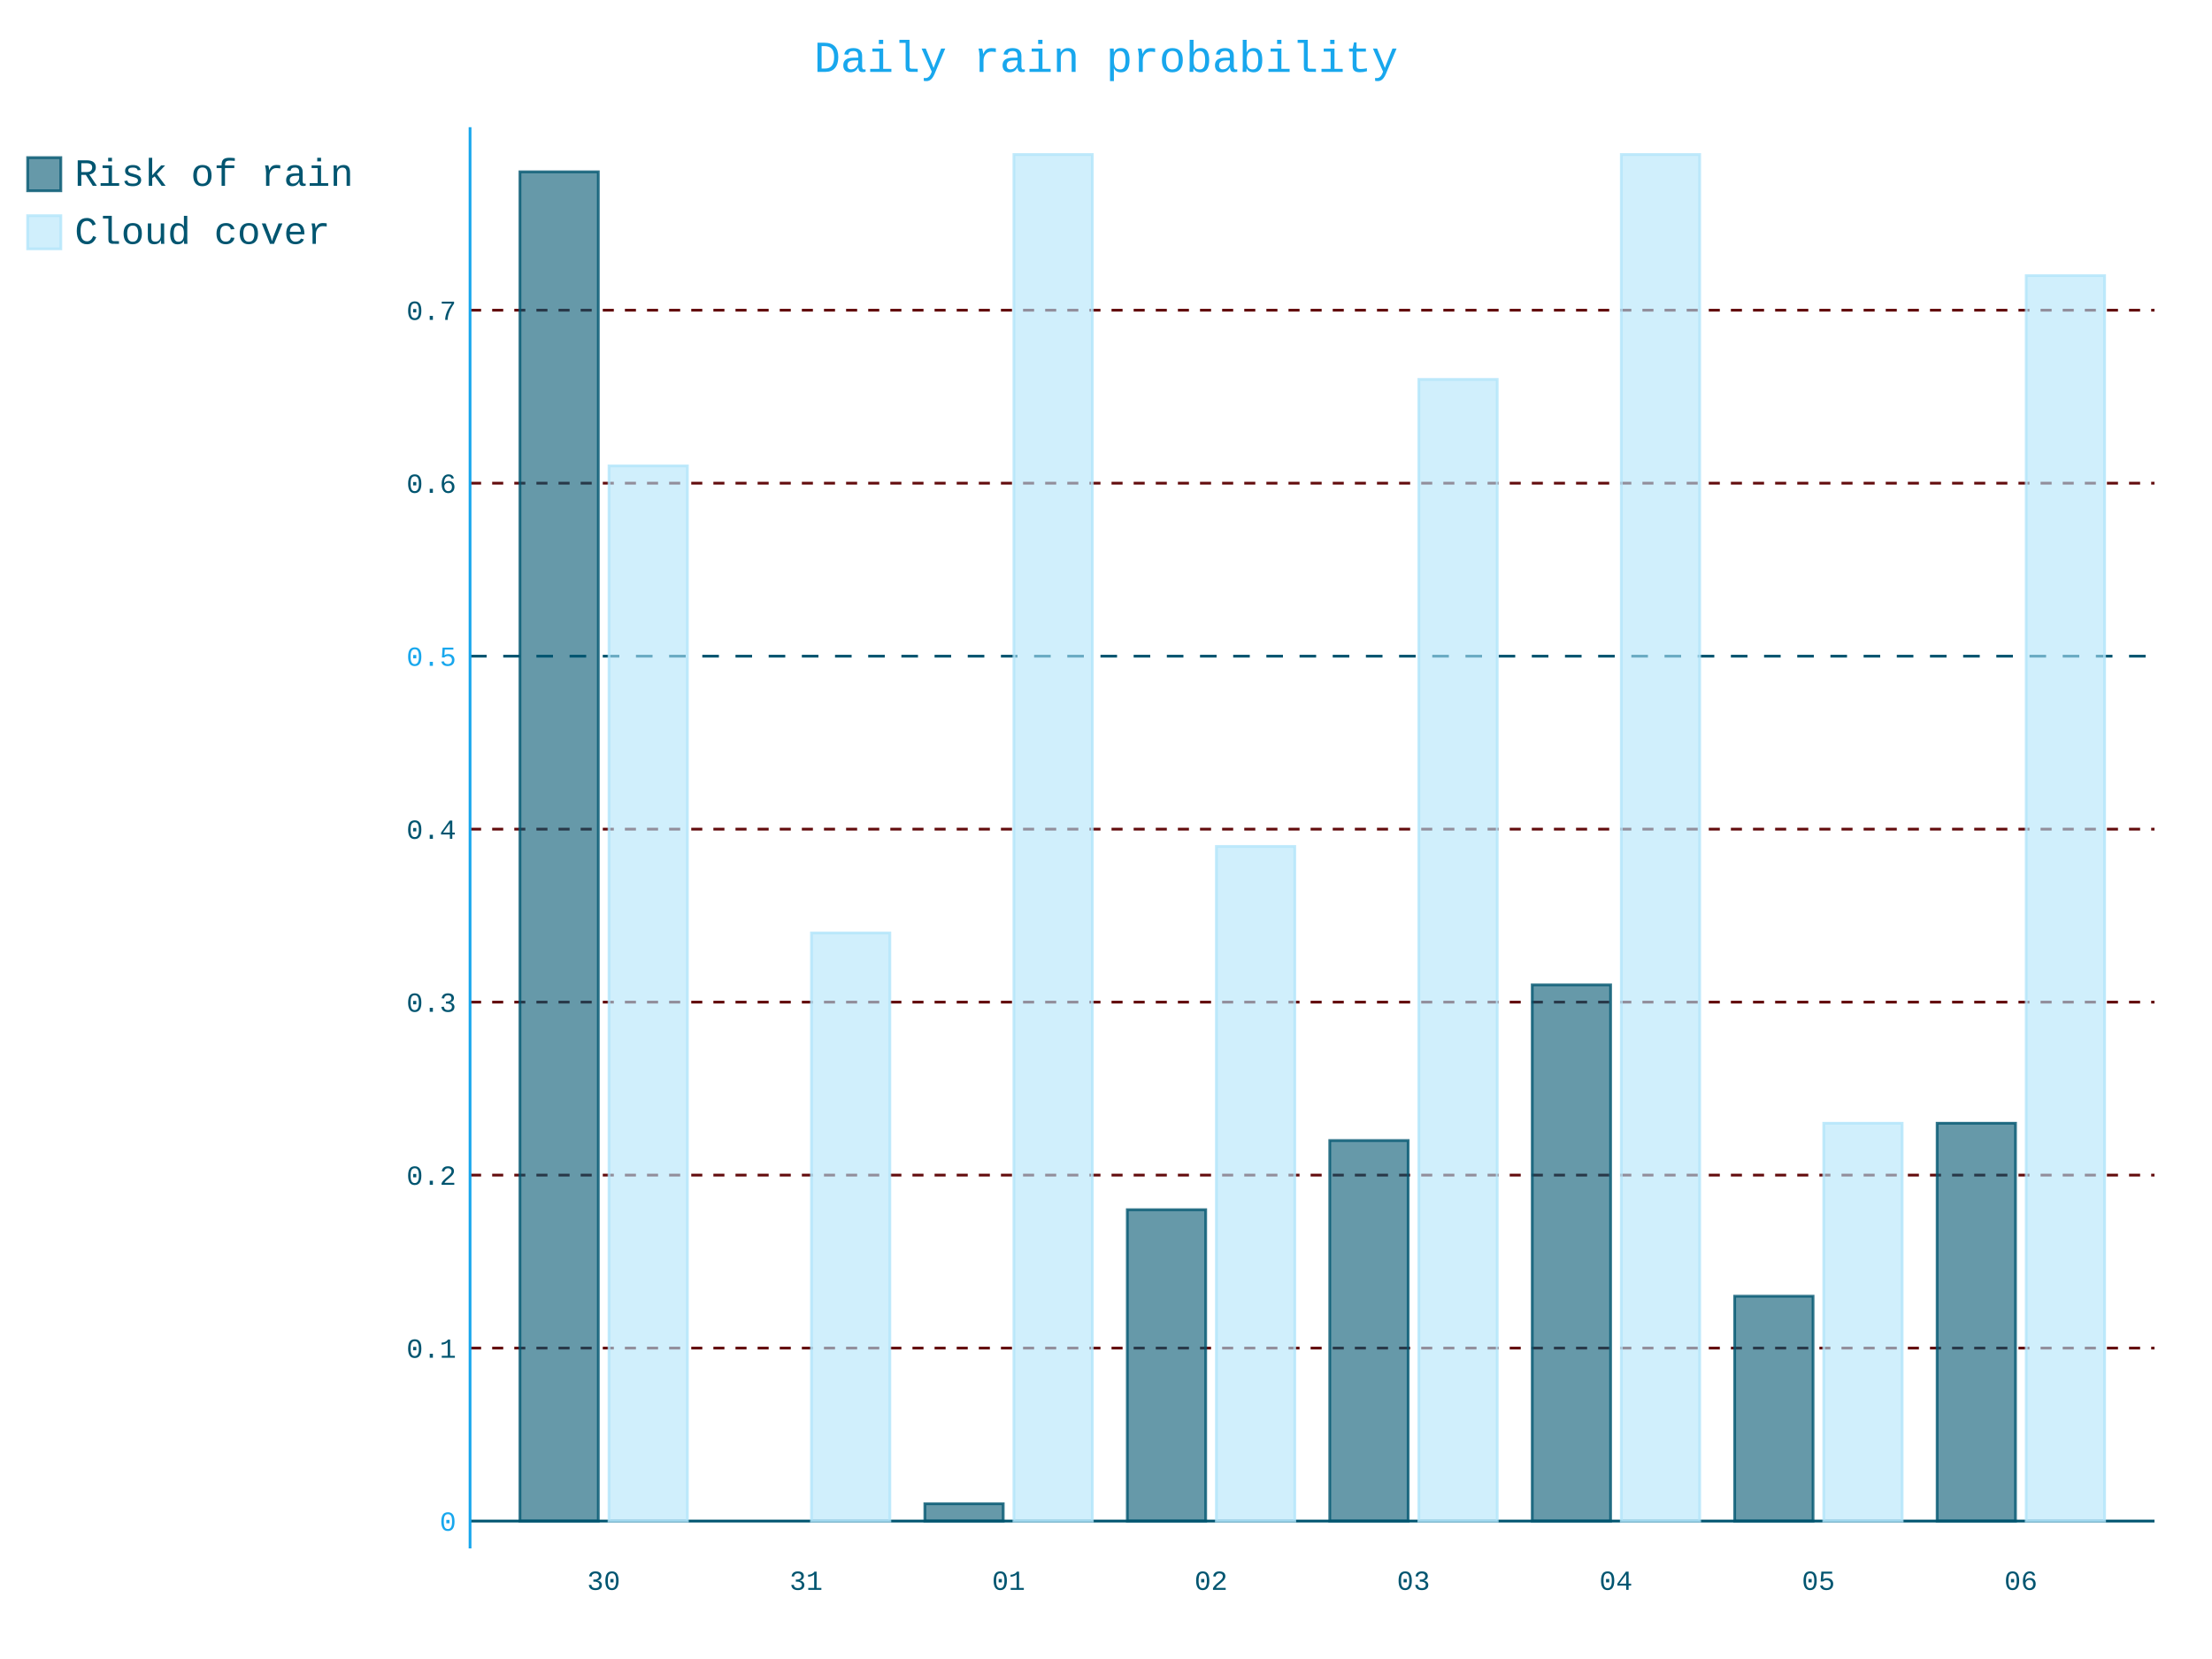
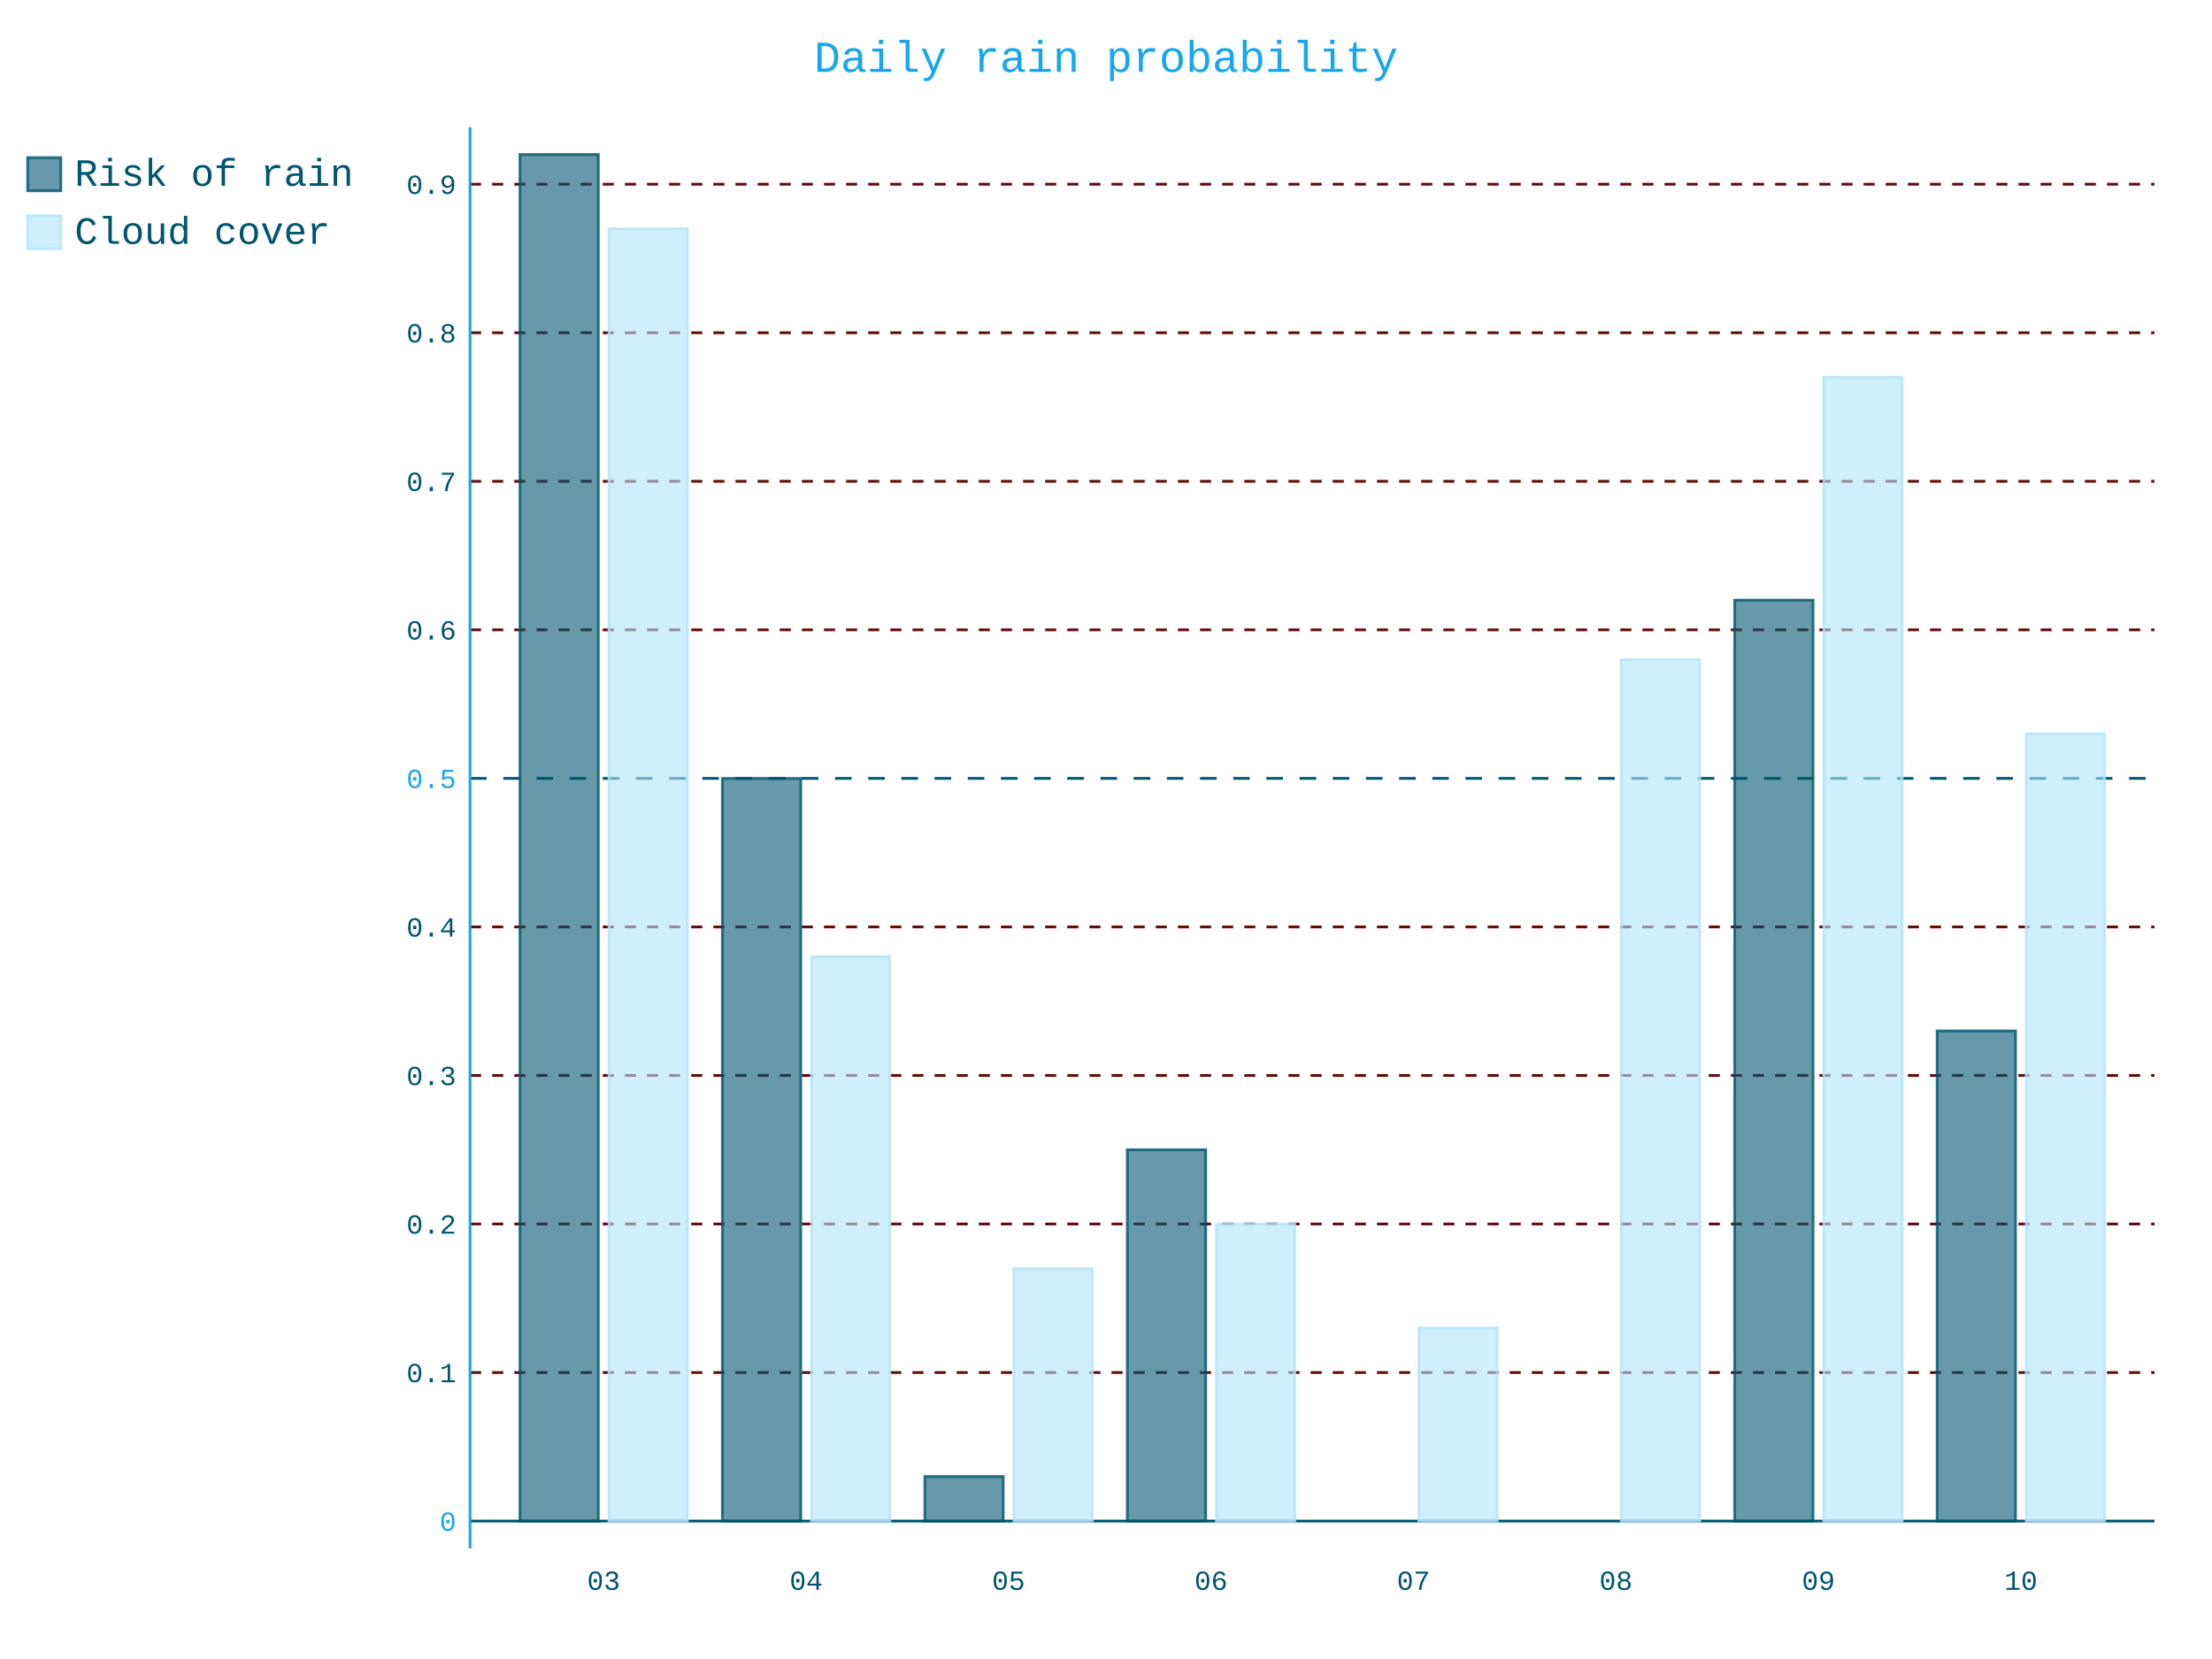
- <svg xmlns="http://www.w3.org/2000/svg" id="chart-491c41b8-5a79-45b8-bc24-2fcc6b6d4594" class="pygal-chart" viewBox="0 0 800 600">
+ <svg xmlns="http://www.w3.org/2000/svg" id="chart-54d18be1-d1a1-4fa1-8e7d-b24754118d6f" class="pygal-chart" viewBox="0 0 800 600">
  <defs>
-     <style type="text/css">#chart-491c41b8-5a79-45b8-bc24-2fcc6b6d4594{-webkit-user-select:none;-webkit-font-smoothing:antialiased;font-family:Consolas,"Liberation Mono",Menlo,Courier,monospace}#chart-491c41b8-5a79-45b8-bc24-2fcc6b6d4594 .title{font-family:Consolas,"Liberation Mono",Menlo,Courier,monospace;font-size:16px}#chart-491c41b8-5a79-45b8-bc24-2fcc6b6d4594 .legends .legend text{font-family:Consolas,"Liberation Mono",Menlo,Courier,monospace;font-size:14px}#chart-491c41b8-5a79-45b8-bc24-2fcc6b6d4594 .axis text{font-family:Consolas,"Liberation Mono",Menlo,Courier,monospace;font-size:10px}#chart-491c41b8-5a79-45b8-bc24-2fcc6b6d4594 .axis text.major{font-family:Consolas,"Liberation Mono",Menlo,Courier,monospace;font-size:10px}#chart-491c41b8-5a79-45b8-bc24-2fcc6b6d4594 .text-overlay text.value{font-family:Consolas,"Liberation Mono",Menlo,Courier,monospace;font-size:16px}#chart-491c41b8-5a79-45b8-bc24-2fcc6b6d4594 .text-overlay text.label{font-family:Consolas,"Liberation Mono",Menlo,Courier,monospace;font-size:10px}#chart-491c41b8-5a79-45b8-bc24-2fcc6b6d4594 .tooltip{font-family:Consolas,"Liberation Mono",Menlo,Courier,monospace;font-size:14px}#chart-491c41b8-5a79-45b8-bc24-2fcc6b6d4594 text.no_data{font-family:Consolas,"Liberation Mono",Menlo,Courier,monospace;font-size:64px}
- #chart-491c41b8-5a79-45b8-bc24-2fcc6b6d4594{background-color:transparent}#chart-491c41b8-5a79-45b8-bc24-2fcc6b6d4594 path,#chart-491c41b8-5a79-45b8-bc24-2fcc6b6d4594 line,#chart-491c41b8-5a79-45b8-bc24-2fcc6b6d4594 rect,#chart-491c41b8-5a79-45b8-bc24-2fcc6b6d4594 circle{-webkit-transition:400ms ease-in;-moz-transition:400ms ease-in;transition:400ms ease-in}#chart-491c41b8-5a79-45b8-bc24-2fcc6b6d4594 .graph &gt; .background{fill:transparent}#chart-491c41b8-5a79-45b8-bc24-2fcc6b6d4594 .plot &gt; .background{fill:transparent}#chart-491c41b8-5a79-45b8-bc24-2fcc6b6d4594 .graph{fill:#005570}#chart-491c41b8-5a79-45b8-bc24-2fcc6b6d4594 text.no_data{fill:#18a7ed}#chart-491c41b8-5a79-45b8-bc24-2fcc6b6d4594 .title{fill:#18a7ed}#chart-491c41b8-5a79-45b8-bc24-2fcc6b6d4594 .legends .legend text{fill:#005570}#chart-491c41b8-5a79-45b8-bc24-2fcc6b6d4594 .legends .legend:hover text{fill:#18a7ed}#chart-491c41b8-5a79-45b8-bc24-2fcc6b6d4594 .axis .line{stroke:#18a7ed}#chart-491c41b8-5a79-45b8-bc24-2fcc6b6d4594 .axis .guide.line{stroke:#630C0D}#chart-491c41b8-5a79-45b8-bc24-2fcc6b6d4594 .axis .major.line{stroke:#005570}#chart-491c41b8-5a79-45b8-bc24-2fcc6b6d4594 .axis text.major{fill:#18a7ed}#chart-491c41b8-5a79-45b8-bc24-2fcc6b6d4594 .axis.y .guides:hover .guide.line,#chart-491c41b8-5a79-45b8-bc24-2fcc6b6d4594 .line-graph .axis.x .guides:hover .guide.line,#chart-491c41b8-5a79-45b8-bc24-2fcc6b6d4594 .stackedline-graph .axis.x .guides:hover .guide.line,#chart-491c41b8-5a79-45b8-bc24-2fcc6b6d4594 .xy-graph .axis.x .guides:hover .guide.line{stroke:#18a7ed}#chart-491c41b8-5a79-45b8-bc24-2fcc6b6d4594 .axis .guides:hover text{fill:#18a7ed}#chart-491c41b8-5a79-45b8-bc24-2fcc6b6d4594 .reactive{fill-opacity:.6;stroke-opacity:.8}#chart-491c41b8-5a79-45b8-bc24-2fcc6b6d4594 .ci{stroke:#005570}#chart-491c41b8-5a79-45b8-bc24-2fcc6b6d4594 .reactive.active,#chart-491c41b8-5a79-45b8-bc24-2fcc6b6d4594 .active .reactive{fill-opacity:.9;stroke-opacity:.9;stroke-width:4}#chart-491c41b8-5a79-45b8-bc24-2fcc6b6d4594 .ci .reactive.active{stroke-width:1.5}#chart-491c41b8-5a79-45b8-bc24-2fcc6b6d4594 .series text{fill:#18a7ed}#chart-491c41b8-5a79-45b8-bc24-2fcc6b6d4594 .tooltip rect{fill:transparent;stroke:#18a7ed;-webkit-transition:opacity 400ms ease-in;-moz-transition:opacity 400ms ease-in;transition:opacity 400ms ease-in}#chart-491c41b8-5a79-45b8-bc24-2fcc6b6d4594 .tooltip .label{fill:#005570}#chart-491c41b8-5a79-45b8-bc24-2fcc6b6d4594 .tooltip .label{fill:#005570}#chart-491c41b8-5a79-45b8-bc24-2fcc6b6d4594 .tooltip .legend{font-size:.8em;fill:#630C0D}#chart-491c41b8-5a79-45b8-bc24-2fcc6b6d4594 .tooltip .x_label{font-size:.6em;fill:#18a7ed}#chart-491c41b8-5a79-45b8-bc24-2fcc6b6d4594 .tooltip .xlink{font-size:.5em;text-decoration:underline}#chart-491c41b8-5a79-45b8-bc24-2fcc6b6d4594 .tooltip .value{font-size:1.5em}#chart-491c41b8-5a79-45b8-bc24-2fcc6b6d4594 .bound{font-size:.5em}#chart-491c41b8-5a79-45b8-bc24-2fcc6b6d4594 .max-value{font-size:.75em;fill:#630C0D}#chart-491c41b8-5a79-45b8-bc24-2fcc6b6d4594 .map-element{fill:transparent;stroke:#630C0D !important}#chart-491c41b8-5a79-45b8-bc24-2fcc6b6d4594 .map-element .reactive{fill-opacity:inherit;stroke-opacity:inherit}#chart-491c41b8-5a79-45b8-bc24-2fcc6b6d4594 .color-0,#chart-491c41b8-5a79-45b8-bc24-2fcc6b6d4594 .color-0 a:visited{stroke:#005570;fill:#005570}#chart-491c41b8-5a79-45b8-bc24-2fcc6b6d4594 .color-1,#chart-491c41b8-5a79-45b8-bc24-2fcc6b6d4594 .color-1 a:visited{stroke:#b1e4fa;fill:#b1e4fa}#chart-491c41b8-5a79-45b8-bc24-2fcc6b6d4594 .text-overlay .color-0 text{fill:black}#chart-491c41b8-5a79-45b8-bc24-2fcc6b6d4594 .text-overlay .color-1 text{fill:black}
- #chart-491c41b8-5a79-45b8-bc24-2fcc6b6d4594 text.no_data{text-anchor:middle}#chart-491c41b8-5a79-45b8-bc24-2fcc6b6d4594 .guide.line{fill:none}#chart-491c41b8-5a79-45b8-bc24-2fcc6b6d4594 .centered{text-anchor:middle}#chart-491c41b8-5a79-45b8-bc24-2fcc6b6d4594 .title{text-anchor:middle}#chart-491c41b8-5a79-45b8-bc24-2fcc6b6d4594 .legends .legend text{fill-opacity:1}#chart-491c41b8-5a79-45b8-bc24-2fcc6b6d4594 .axis.x text{text-anchor:middle}#chart-491c41b8-5a79-45b8-bc24-2fcc6b6d4594 .axis.x:not(.web) text[transform]{text-anchor:start}#chart-491c41b8-5a79-45b8-bc24-2fcc6b6d4594 .axis.x:not(.web) text[transform].backwards{text-anchor:end}#chart-491c41b8-5a79-45b8-bc24-2fcc6b6d4594 .axis.y text{text-anchor:end}#chart-491c41b8-5a79-45b8-bc24-2fcc6b6d4594 .axis.y text[transform].backwards{text-anchor:start}#chart-491c41b8-5a79-45b8-bc24-2fcc6b6d4594 .axis.y2 text{text-anchor:start}#chart-491c41b8-5a79-45b8-bc24-2fcc6b6d4594 .axis.y2 text[transform].backwards{text-anchor:end}#chart-491c41b8-5a79-45b8-bc24-2fcc6b6d4594 .axis .guide.line{stroke-dasharray:4,4}#chart-491c41b8-5a79-45b8-bc24-2fcc6b6d4594 .axis .major.guide.line{stroke-dasharray:6,6}#chart-491c41b8-5a79-45b8-bc24-2fcc6b6d4594 .horizontal .axis.y .guide.line,#chart-491c41b8-5a79-45b8-bc24-2fcc6b6d4594 .horizontal .axis.y2 .guide.line,#chart-491c41b8-5a79-45b8-bc24-2fcc6b6d4594 .vertical .axis.x .guide.line{opacity:0}#chart-491c41b8-5a79-45b8-bc24-2fcc6b6d4594 .horizontal .axis.always_show .guide.line,#chart-491c41b8-5a79-45b8-bc24-2fcc6b6d4594 .vertical .axis.always_show .guide.line{opacity:1 !important}#chart-491c41b8-5a79-45b8-bc24-2fcc6b6d4594 .axis.y .guides:hover .guide.line,#chart-491c41b8-5a79-45b8-bc24-2fcc6b6d4594 .axis.y2 .guides:hover .guide.line,#chart-491c41b8-5a79-45b8-bc24-2fcc6b6d4594 .axis.x .guides:hover .guide.line{opacity:1}#chart-491c41b8-5a79-45b8-bc24-2fcc6b6d4594 .axis .guides:hover text{opacity:1}#chart-491c41b8-5a79-45b8-bc24-2fcc6b6d4594 .nofill{fill:none}#chart-491c41b8-5a79-45b8-bc24-2fcc6b6d4594 .subtle-fill{fill-opacity:.2}#chart-491c41b8-5a79-45b8-bc24-2fcc6b6d4594 .dot{stroke-width:1px;fill-opacity:1}#chart-491c41b8-5a79-45b8-bc24-2fcc6b6d4594 .dot.active{stroke-width:5px}#chart-491c41b8-5a79-45b8-bc24-2fcc6b6d4594 .dot.negative{fill:transparent}#chart-491c41b8-5a79-45b8-bc24-2fcc6b6d4594 text,#chart-491c41b8-5a79-45b8-bc24-2fcc6b6d4594 tspan{stroke:none !important}#chart-491c41b8-5a79-45b8-bc24-2fcc6b6d4594 .series text.active{opacity:1}#chart-491c41b8-5a79-45b8-bc24-2fcc6b6d4594 .tooltip rect{fill-opacity:.95;stroke-width:.5}#chart-491c41b8-5a79-45b8-bc24-2fcc6b6d4594 .tooltip text{fill-opacity:1}#chart-491c41b8-5a79-45b8-bc24-2fcc6b6d4594 .showable{visibility:hidden}#chart-491c41b8-5a79-45b8-bc24-2fcc6b6d4594 .showable.shown{visibility:visible}#chart-491c41b8-5a79-45b8-bc24-2fcc6b6d4594 .gauge-background{fill:rgba(229,229,229,1);stroke:none}#chart-491c41b8-5a79-45b8-bc24-2fcc6b6d4594 .bg-lines{stroke:transparent;stroke-width:2px}</style>
+     <style type="text/css">#chart-54d18be1-d1a1-4fa1-8e7d-b24754118d6f{-webkit-user-select:none;-webkit-font-smoothing:antialiased;font-family:Consolas,"Liberation Mono",Menlo,Courier,monospace}#chart-54d18be1-d1a1-4fa1-8e7d-b24754118d6f .title{font-family:Consolas,"Liberation Mono",Menlo,Courier,monospace;font-size:16px}#chart-54d18be1-d1a1-4fa1-8e7d-b24754118d6f .legends .legend text{font-family:Consolas,"Liberation Mono",Menlo,Courier,monospace;font-size:14px}#chart-54d18be1-d1a1-4fa1-8e7d-b24754118d6f .axis text{font-family:Consolas,"Liberation Mono",Menlo,Courier,monospace;font-size:10px}#chart-54d18be1-d1a1-4fa1-8e7d-b24754118d6f .axis text.major{font-family:Consolas,"Liberation Mono",Menlo,Courier,monospace;font-size:10px}#chart-54d18be1-d1a1-4fa1-8e7d-b24754118d6f .text-overlay text.value{font-family:Consolas,"Liberation Mono",Menlo,Courier,monospace;font-size:16px}#chart-54d18be1-d1a1-4fa1-8e7d-b24754118d6f .text-overlay text.label{font-family:Consolas,"Liberation Mono",Menlo,Courier,monospace;font-size:10px}#chart-54d18be1-d1a1-4fa1-8e7d-b24754118d6f .tooltip{font-family:Consolas,"Liberation Mono",Menlo,Courier,monospace;font-size:14px}#chart-54d18be1-d1a1-4fa1-8e7d-b24754118d6f text.no_data{font-family:Consolas,"Liberation Mono",Menlo,Courier,monospace;font-size:64px}
+ #chart-54d18be1-d1a1-4fa1-8e7d-b24754118d6f{background-color:transparent}#chart-54d18be1-d1a1-4fa1-8e7d-b24754118d6f path,#chart-54d18be1-d1a1-4fa1-8e7d-b24754118d6f line,#chart-54d18be1-d1a1-4fa1-8e7d-b24754118d6f rect,#chart-54d18be1-d1a1-4fa1-8e7d-b24754118d6f circle{-webkit-transition:400ms ease-in;-moz-transition:400ms ease-in;transition:400ms ease-in}#chart-54d18be1-d1a1-4fa1-8e7d-b24754118d6f .graph &gt; .background{fill:transparent}#chart-54d18be1-d1a1-4fa1-8e7d-b24754118d6f .plot &gt; .background{fill:transparent}#chart-54d18be1-d1a1-4fa1-8e7d-b24754118d6f .graph{fill:#005570}#chart-54d18be1-d1a1-4fa1-8e7d-b24754118d6f text.no_data{fill:#18a7ed}#chart-54d18be1-d1a1-4fa1-8e7d-b24754118d6f .title{fill:#18a7ed}#chart-54d18be1-d1a1-4fa1-8e7d-b24754118d6f .legends .legend text{fill:#005570}#chart-54d18be1-d1a1-4fa1-8e7d-b24754118d6f .legends .legend:hover text{fill:#18a7ed}#chart-54d18be1-d1a1-4fa1-8e7d-b24754118d6f .axis .line{stroke:#18a7ed}#chart-54d18be1-d1a1-4fa1-8e7d-b24754118d6f .axis .guide.line{stroke:#630C0D}#chart-54d18be1-d1a1-4fa1-8e7d-b24754118d6f .axis .major.line{stroke:#005570}#chart-54d18be1-d1a1-4fa1-8e7d-b24754118d6f .axis text.major{fill:#18a7ed}#chart-54d18be1-d1a1-4fa1-8e7d-b24754118d6f .axis.y .guides:hover .guide.line,#chart-54d18be1-d1a1-4fa1-8e7d-b24754118d6f .line-graph .axis.x .guides:hover .guide.line,#chart-54d18be1-d1a1-4fa1-8e7d-b24754118d6f .stackedline-graph .axis.x .guides:hover .guide.line,#chart-54d18be1-d1a1-4fa1-8e7d-b24754118d6f .xy-graph .axis.x .guides:hover .guide.line{stroke:#18a7ed}#chart-54d18be1-d1a1-4fa1-8e7d-b24754118d6f .axis .guides:hover text{fill:#18a7ed}#chart-54d18be1-d1a1-4fa1-8e7d-b24754118d6f .reactive{fill-opacity:.6;stroke-opacity:.8}#chart-54d18be1-d1a1-4fa1-8e7d-b24754118d6f .ci{stroke:#005570}#chart-54d18be1-d1a1-4fa1-8e7d-b24754118d6f .reactive.active,#chart-54d18be1-d1a1-4fa1-8e7d-b24754118d6f .active .reactive{fill-opacity:.9;stroke-opacity:.9;stroke-width:4}#chart-54d18be1-d1a1-4fa1-8e7d-b24754118d6f .ci .reactive.active{stroke-width:1.5}#chart-54d18be1-d1a1-4fa1-8e7d-b24754118d6f .series text{fill:#18a7ed}#chart-54d18be1-d1a1-4fa1-8e7d-b24754118d6f .tooltip rect{fill:transparent;stroke:#18a7ed;-webkit-transition:opacity 400ms ease-in;-moz-transition:opacity 400ms ease-in;transition:opacity 400ms ease-in}#chart-54d18be1-d1a1-4fa1-8e7d-b24754118d6f .tooltip .label{fill:#005570}#chart-54d18be1-d1a1-4fa1-8e7d-b24754118d6f .tooltip .label{fill:#005570}#chart-54d18be1-d1a1-4fa1-8e7d-b24754118d6f .tooltip .legend{font-size:.8em;fill:#630C0D}#chart-54d18be1-d1a1-4fa1-8e7d-b24754118d6f .tooltip .x_label{font-size:.6em;fill:#18a7ed}#chart-54d18be1-d1a1-4fa1-8e7d-b24754118d6f .tooltip .xlink{font-size:.5em;text-decoration:underline}#chart-54d18be1-d1a1-4fa1-8e7d-b24754118d6f .tooltip .value{font-size:1.5em}#chart-54d18be1-d1a1-4fa1-8e7d-b24754118d6f .bound{font-size:.5em}#chart-54d18be1-d1a1-4fa1-8e7d-b24754118d6f .max-value{font-size:.75em;fill:#630C0D}#chart-54d18be1-d1a1-4fa1-8e7d-b24754118d6f .map-element{fill:transparent;stroke:#630C0D !important}#chart-54d18be1-d1a1-4fa1-8e7d-b24754118d6f .map-element .reactive{fill-opacity:inherit;stroke-opacity:inherit}#chart-54d18be1-d1a1-4fa1-8e7d-b24754118d6f .color-0,#chart-54d18be1-d1a1-4fa1-8e7d-b24754118d6f .color-0 a:visited{stroke:#005570;fill:#005570}#chart-54d18be1-d1a1-4fa1-8e7d-b24754118d6f .color-1,#chart-54d18be1-d1a1-4fa1-8e7d-b24754118d6f .color-1 a:visited{stroke:#b1e4fa;fill:#b1e4fa}#chart-54d18be1-d1a1-4fa1-8e7d-b24754118d6f .text-overlay .color-0 text{fill:black}#chart-54d18be1-d1a1-4fa1-8e7d-b24754118d6f .text-overlay .color-1 text{fill:black}
+ #chart-54d18be1-d1a1-4fa1-8e7d-b24754118d6f text.no_data{text-anchor:middle}#chart-54d18be1-d1a1-4fa1-8e7d-b24754118d6f .guide.line{fill:none}#chart-54d18be1-d1a1-4fa1-8e7d-b24754118d6f .centered{text-anchor:middle}#chart-54d18be1-d1a1-4fa1-8e7d-b24754118d6f .title{text-anchor:middle}#chart-54d18be1-d1a1-4fa1-8e7d-b24754118d6f .legends .legend text{fill-opacity:1}#chart-54d18be1-d1a1-4fa1-8e7d-b24754118d6f .axis.x text{text-anchor:middle}#chart-54d18be1-d1a1-4fa1-8e7d-b24754118d6f .axis.x:not(.web) text[transform]{text-anchor:start}#chart-54d18be1-d1a1-4fa1-8e7d-b24754118d6f .axis.x:not(.web) text[transform].backwards{text-anchor:end}#chart-54d18be1-d1a1-4fa1-8e7d-b24754118d6f .axis.y text{text-anchor:end}#chart-54d18be1-d1a1-4fa1-8e7d-b24754118d6f .axis.y text[transform].backwards{text-anchor:start}#chart-54d18be1-d1a1-4fa1-8e7d-b24754118d6f .axis.y2 text{text-anchor:start}#chart-54d18be1-d1a1-4fa1-8e7d-b24754118d6f .axis.y2 text[transform].backwards{text-anchor:end}#chart-54d18be1-d1a1-4fa1-8e7d-b24754118d6f .axis .guide.line{stroke-dasharray:4,4}#chart-54d18be1-d1a1-4fa1-8e7d-b24754118d6f .axis .major.guide.line{stroke-dasharray:6,6}#chart-54d18be1-d1a1-4fa1-8e7d-b24754118d6f .horizontal .axis.y .guide.line,#chart-54d18be1-d1a1-4fa1-8e7d-b24754118d6f .horizontal .axis.y2 .guide.line,#chart-54d18be1-d1a1-4fa1-8e7d-b24754118d6f .vertical .axis.x .guide.line{opacity:0}#chart-54d18be1-d1a1-4fa1-8e7d-b24754118d6f .horizontal .axis.always_show .guide.line,#chart-54d18be1-d1a1-4fa1-8e7d-b24754118d6f .vertical .axis.always_show .guide.line{opacity:1 !important}#chart-54d18be1-d1a1-4fa1-8e7d-b24754118d6f .axis.y .guides:hover .guide.line,#chart-54d18be1-d1a1-4fa1-8e7d-b24754118d6f .axis.y2 .guides:hover .guide.line,#chart-54d18be1-d1a1-4fa1-8e7d-b24754118d6f .axis.x .guides:hover .guide.line{opacity:1}#chart-54d18be1-d1a1-4fa1-8e7d-b24754118d6f .axis .guides:hover text{opacity:1}#chart-54d18be1-d1a1-4fa1-8e7d-b24754118d6f .nofill{fill:none}#chart-54d18be1-d1a1-4fa1-8e7d-b24754118d6f .subtle-fill{fill-opacity:.2}#chart-54d18be1-d1a1-4fa1-8e7d-b24754118d6f .dot{stroke-width:1px;fill-opacity:1}#chart-54d18be1-d1a1-4fa1-8e7d-b24754118d6f .dot.active{stroke-width:5px}#chart-54d18be1-d1a1-4fa1-8e7d-b24754118d6f .dot.negative{fill:transparent}#chart-54d18be1-d1a1-4fa1-8e7d-b24754118d6f text,#chart-54d18be1-d1a1-4fa1-8e7d-b24754118d6f tspan{stroke:none !important}#chart-54d18be1-d1a1-4fa1-8e7d-b24754118d6f .series text.active{opacity:1}#chart-54d18be1-d1a1-4fa1-8e7d-b24754118d6f .tooltip rect{fill-opacity:.95;stroke-width:.5}#chart-54d18be1-d1a1-4fa1-8e7d-b24754118d6f .tooltip text{fill-opacity:1}#chart-54d18be1-d1a1-4fa1-8e7d-b24754118d6f .showable{visibility:hidden}#chart-54d18be1-d1a1-4fa1-8e7d-b24754118d6f .showable.shown{visibility:visible}#chart-54d18be1-d1a1-4fa1-8e7d-b24754118d6f .gauge-background{fill:rgba(229,229,229,1);stroke:none}#chart-54d18be1-d1a1-4fa1-8e7d-b24754118d6f .bg-lines{stroke:transparent;stroke-width:2px}</style>
  </defs>
  <g class="graph bar-graph vertical">
    <rect class="background" height="600" width="800" x="0" y="0" />
    <g class="plot" transform="translate(170, 46)">
      <rect class="background" height="514" width="609.2" x="0" y="0" />
      <g class="axis y always_show">
        <g class="guides">
          <path class="axis major line" d="M0 504.115 h609.2" />
          <text class="major" x="-5" y="507.615">0</text>
        </g>
        <g class="guides">
-           <path class="guide line" d="M0 441.555 h609.2" />
-           <text class="" x="-5" y="445.055">0.1</text>
+           <path class="guide line" d="M0 450.395 h609.2" />
+           <text class="" x="-5" y="453.895">0.1</text>
        </g>
        <g class="guides">
-           <path class="guide line" d="M0 378.994 h609.2" />
-           <text class="" x="-5" y="382.494">0.2</text>
+           <path class="guide line" d="M0 396.674 h609.2" />
+           <text class="" x="-5" y="400.174">0.2</text>
        </g>
        <g class="guides">
-           <path class="guide line" d="M0 316.433 h609.2" />
-           <text class="" x="-5" y="319.933">0.3</text>
+           <path class="guide line" d="M0 342.953 h609.2" />
+           <text class="" x="-5" y="346.453">0.3</text>
        </g>
        <g class="guides">
-           <path class="guide line" d="M0 253.872 h609.2" />
-           <text class="" x="-5" y="257.372">0.4</text>
+           <path class="guide line" d="M0 289.232 h609.2" />
+           <text class="" x="-5" y="292.732">0.4</text>
        </g>
        <g class="guides">
-           <path class="major guide line" d="M0 191.311 h609.2" />
-           <text class="major" x="-5" y="194.811">0.5</text>
+           <path class="major guide line" d="M0 235.512 h609.2" />
+           <text class="major" x="-5" y="239.012">0.5</text>
        </g>
        <g class="guides">
-           <path class="guide line" d="M0 128.75 h609.2" />
-           <text class="" x="-5" y="132.25">0.6</text>
+           <path class="guide line" d="M0 181.791 h609.2" />
+           <text class="" x="-5" y="185.291">0.6</text>
        </g>
        <g class="guides">
-           <path class="guide line" d="M0 66.189 h609.2" />
-           <text class="" x="-5" y="69.689">0.7</text>
+           <path class="guide line" d="M0 128.07 h609.2" />
+           <text class="" x="-5" y="131.57">0.7</text>
+         </g>
+         <g class="guides">
+           <path class="guide line" d="M0 74.349 h609.2" />
+           <text class="" x="-5" y="77.849">0.8</text>
+         </g>
+         <g class="guides">
+           <path class="guide line" d="M0 20.629 h609.2" />
+           <text class="" x="-5" y="24.129">0.9</text>
        </g>
      </g>
      <g class="axis x">
        <path class="line" d="M0 0 v514" />
        <g class="guides">
          <path class="guide line" d="M48.326 0 v514" />
-           <text class="" x="48.326" y="529.0">30</text>
+           <text class="" x="48.326" y="529.0">03</text>
        </g>
        <g class="guides">
          <path class="guide line" d="M121.547 0 v514" />
-           <text class="" x="121.547" y="529.0">31</text>
+           <text class="" x="121.547" y="529.0">04</text>
        </g>
        <g class="guides">
          <path class="guide line" d="M194.768 0 v514" />
-           <text class="" x="194.768" y="529.0">01</text>
+           <text class="" x="194.768" y="529.0">05</text>
        </g>
        <g class="guides">
          <path class="guide line" d="M267.989 0 v514" />
-           <text class="" x="267.989" y="529.0">02</text>
+           <text class="" x="267.989" y="529.0">06</text>
        </g>
        <g class="guides">
          <path class="guide line" d="M341.211 0 v514" />
-           <text class="" x="341.211" y="529.0">03</text>
+           <text class="" x="341.211" y="529.0">07</text>
        </g>
        <g class="guides">
          <path class="guide line" d="M414.432 0 v514" />
-           <text class="" x="414.432" y="529.0">04</text>
+           <text class="" x="414.432" y="529.0">08</text>
        </g>
        <g class="guides">
          <path class="guide line" d="M487.653 0 v514" />
-           <text class="" x="487.653" y="529.0">05</text>
+           <text class="" x="487.653" y="529.0">09</text>
        </g>
        <g class="guides">
          <path class="guide line" d="M560.874 0 v514" />
-           <text class="" x="560.874" y="529.0">06</text>
+           <text class="" x="560.874" y="529.0">10</text>
        </g>
      </g>
      <g class="series serie-0 color-0">
        <g class="bars">
          <g class="bar">
-             <rect class="rect reactive tooltip-trigger" height="487.975" rx="0" ry="0" width="28.351" x="18.042" y="16.141" />
+             <rect class="rect reactive tooltip-trigger" height="494.231" rx="0" ry="0" width="28.351" x="18.042" y="9.885" />
          </g>
          <g class="bar">
-             <rect class="rect reactive tooltip-trigger" height="0.0" rx="0" ry="0" width="28.351" x="91.263" y="504.115" />
+             <rect class="rect reactive tooltip-trigger" height="268.604" rx="0" ry="0" width="28.351" x="91.263" y="235.512" />
          </g>
          <g class="bar">
-             <rect class="rect reactive tooltip-trigger" height="6.256" rx="0" ry="0" width="28.351" x="164.484" y="497.859" />
+             <rect class="rect reactive tooltip-trigger" height="16.116" rx="0" ry="0" width="28.351" x="164.484" y="487.999" />
          </g>
          <g class="bar">
-             <rect class="rect reactive tooltip-trigger" height="112.61" rx="0" ry="0" width="28.351" x="237.705" y="391.506" />
+             <rect class="rect reactive tooltip-trigger" height="134.302" rx="0" ry="0" width="28.351" x="237.705" y="369.814" />
          </g>
          <g class="bar">
-             <rect class="rect reactive tooltip-trigger" height="137.634" rx="0" ry="0" width="28.351" x="310.926" y="366.481" />
+             <rect class="rect reactive tooltip-trigger" height="0.0" rx="0" ry="0" width="28.351" x="310.926" y="504.115" />
          </g>
          <g class="bar">
-             <rect class="rect reactive tooltip-trigger" height="193.939" rx="0" ry="0" width="28.351" x="384.147" y="310.177" />
+             <rect class="rect reactive tooltip-trigger" height="0.0" rx="0" ry="0" width="28.351" x="384.147" y="504.115" />
          </g>
          <g class="bar">
-             <rect class="rect reactive tooltip-trigger" height="81.329" rx="0" ry="0" width="28.351" x="457.369" y="422.786" />
+             <rect class="rect reactive tooltip-trigger" height="333.069" rx="0" ry="0" width="28.351" x="457.369" y="171.047" />
          </g>
          <g class="bar">
-             <rect class="rect reactive tooltip-trigger" height="143.89" rx="0" ry="0" width="28.351" x="530.59" y="360.225" />
+             <rect class="rect reactive tooltip-trigger" height="177.278" rx="0" ry="0" width="28.351" x="530.59" y="326.837" />
          </g>
        </g>
      </g>
      <g class="series serie-1 color-1">
        <g class="bars">
          <g class="bar">
-             <rect class="rect reactive tooltip-trigger" height="381.621" rx="0" ry="0" width="28.351" x="50.259" y="122.494" />
+             <rect class="rect reactive tooltip-trigger" height="467.37" rx="0" ry="0" width="28.351" x="50.259" y="36.745" />
          </g>
          <g class="bar">
-             <rect class="rect reactive tooltip-trigger" height="212.707" rx="0" ry="0" width="28.351" x="123.48" y="291.408" />
+             <rect class="rect reactive tooltip-trigger" height="204.139" rx="0" ry="0" width="28.351" x="123.48" y="299.977" />
          </g>
          <g class="bar">
-             <rect class="rect reactive tooltip-trigger" height="494.231" rx="0" ry="0" width="28.351" x="196.701" y="9.885" />
+             <rect class="rect reactive tooltip-trigger" height="91.325" rx="0" ry="0" width="28.351" x="196.701" y="412.79" />
          </g>
          <g class="bar">
-             <rect class="rect reactive tooltip-trigger" height="243.987" rx="0" ry="0" width="28.351" x="269.922" y="260.128" />
+             <rect class="rect reactive tooltip-trigger" height="107.441" rx="0" ry="0" width="28.351" x="269.922" y="396.674" />
          </g>
          <g class="bar">
-             <rect class="rect reactive tooltip-trigger" height="412.902" rx="0" ry="0" width="28.351" x="343.144" y="91.214" />
+             <rect class="rect reactive tooltip-trigger" height="69.837" rx="0" ry="0" width="28.351" x="343.144" y="434.278" />
          </g>
          <g class="bar">
-             <rect class="rect reactive tooltip-trigger" height="494.231" rx="0" ry="0" width="28.351" x="416.365" y="9.885" />
+             <rect class="rect reactive tooltip-trigger" height="311.58" rx="0" ry="0" width="28.351" x="416.365" y="192.535" />
          </g>
          <g class="bar">
-             <rect class="rect reactive tooltip-trigger" height="143.89" rx="0" ry="0" width="28.351" x="489.586" y="360.225" />
+             <rect class="rect reactive tooltip-trigger" height="413.65" rx="0" ry="0" width="28.351" x="489.586" y="90.466" />
          </g>
          <g class="bar">
-             <rect class="rect reactive tooltip-trigger" height="450.438" rx="0" ry="0" width="28.351" x="562.807" y="53.677" />
+             <rect class="rect reactive tooltip-trigger" height="284.72" rx="0" ry="0" width="28.351" x="562.807" y="219.395" />
          </g>
        </g>
      </g>
    </g>
    <g class="titles">
      <text class="title plot_title" x="400.0" y="26">Daily rain probability</text>
    </g>
    <g class="plot overlay" transform="translate(170, 46)">
      <g class="series serie-0 color-0" />
      <g class="series serie-1 color-1" />
    </g>
    <g class="plot text-overlay" transform="translate(170, 46)">
      <g class="series serie-0 color-0" />
      <g class="series serie-1 color-1" />
    </g>
    <g class="plot tooltip-overlay" transform="translate(170, 46)">
      <g class="tooltip" style="opacity: 0" transform="translate(0 0)">
        <rect class="tooltip-box" height="0" rx="0" ry="0" width="0" />
        <g class="text" />
      </g>
    </g>
    <g class="legends" transform="translate(10, 56)">
      <g class="legend reactive activate-serie" id="activate-serie-0">
        <rect class="color-0 reactive" height="12" width="12" x="0.0" y="1.0" />
        <text x="17.0" y="11.2">Risk of rain</text>
      </g>
      <g class="legend reactive activate-serie" id="activate-serie-1">
        <rect class="color-1 reactive" height="12" width="12" x="0.0" y="22.0" />
        <text x="17.0" y="32.2">Cloud cover</text>
      </g>
    </g>
    <g class="legends" transform="translate(790, 56)" />
  </g>
</svg>
